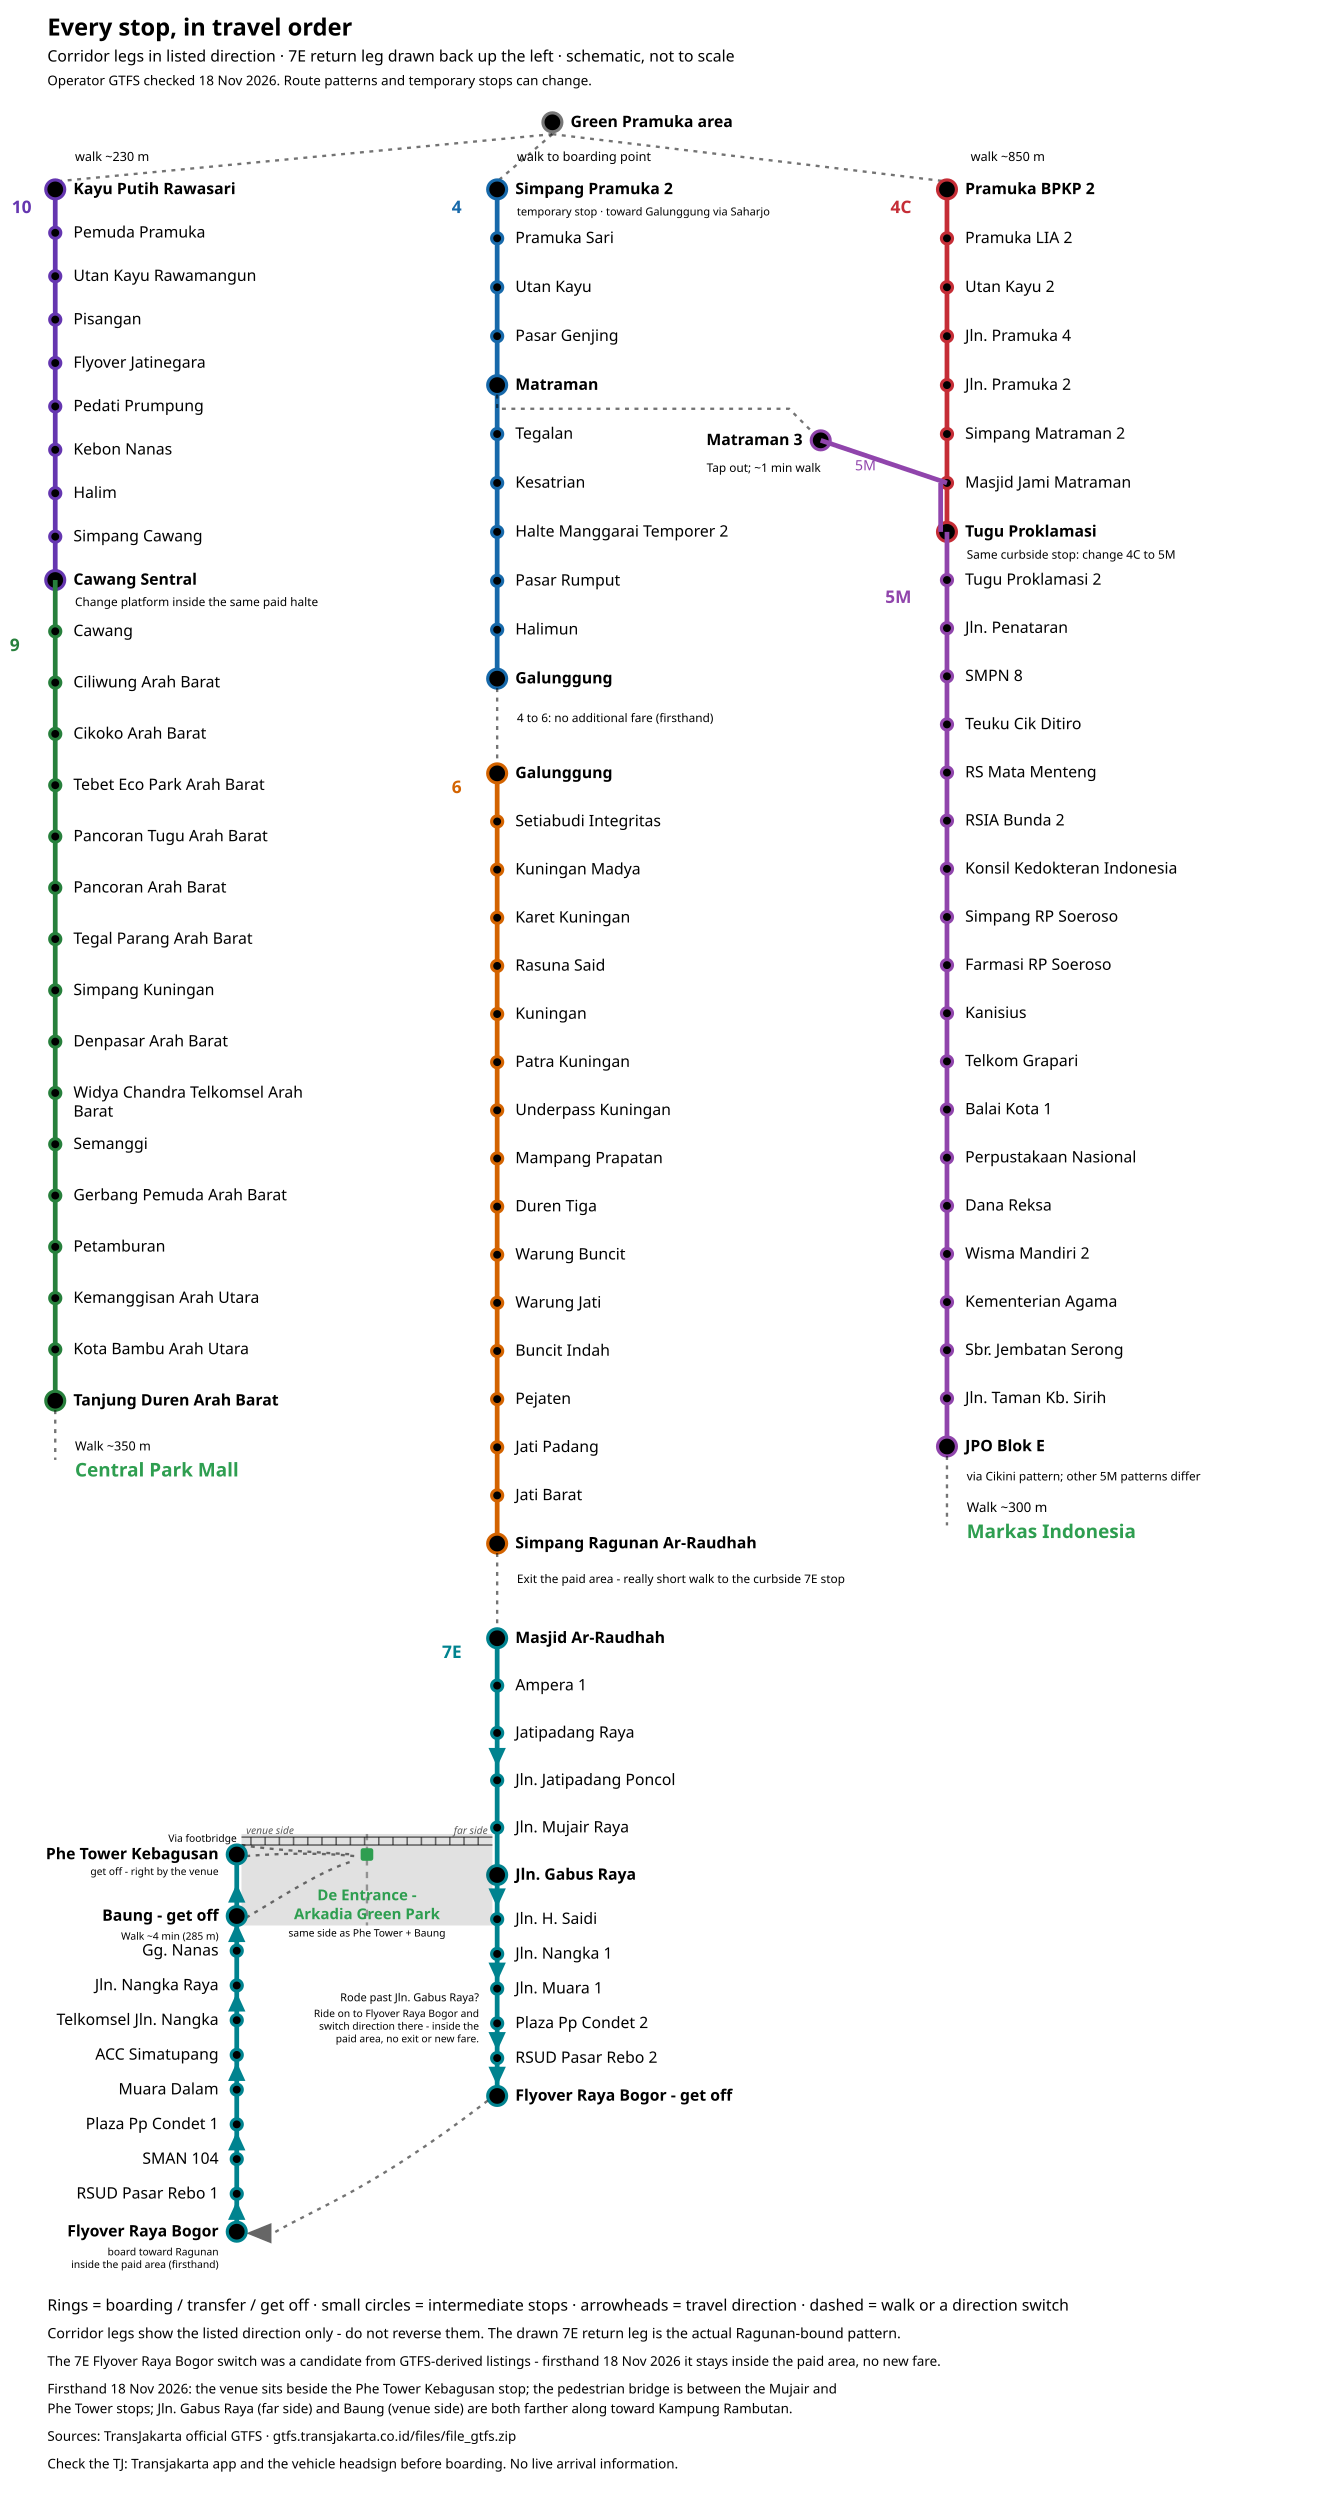
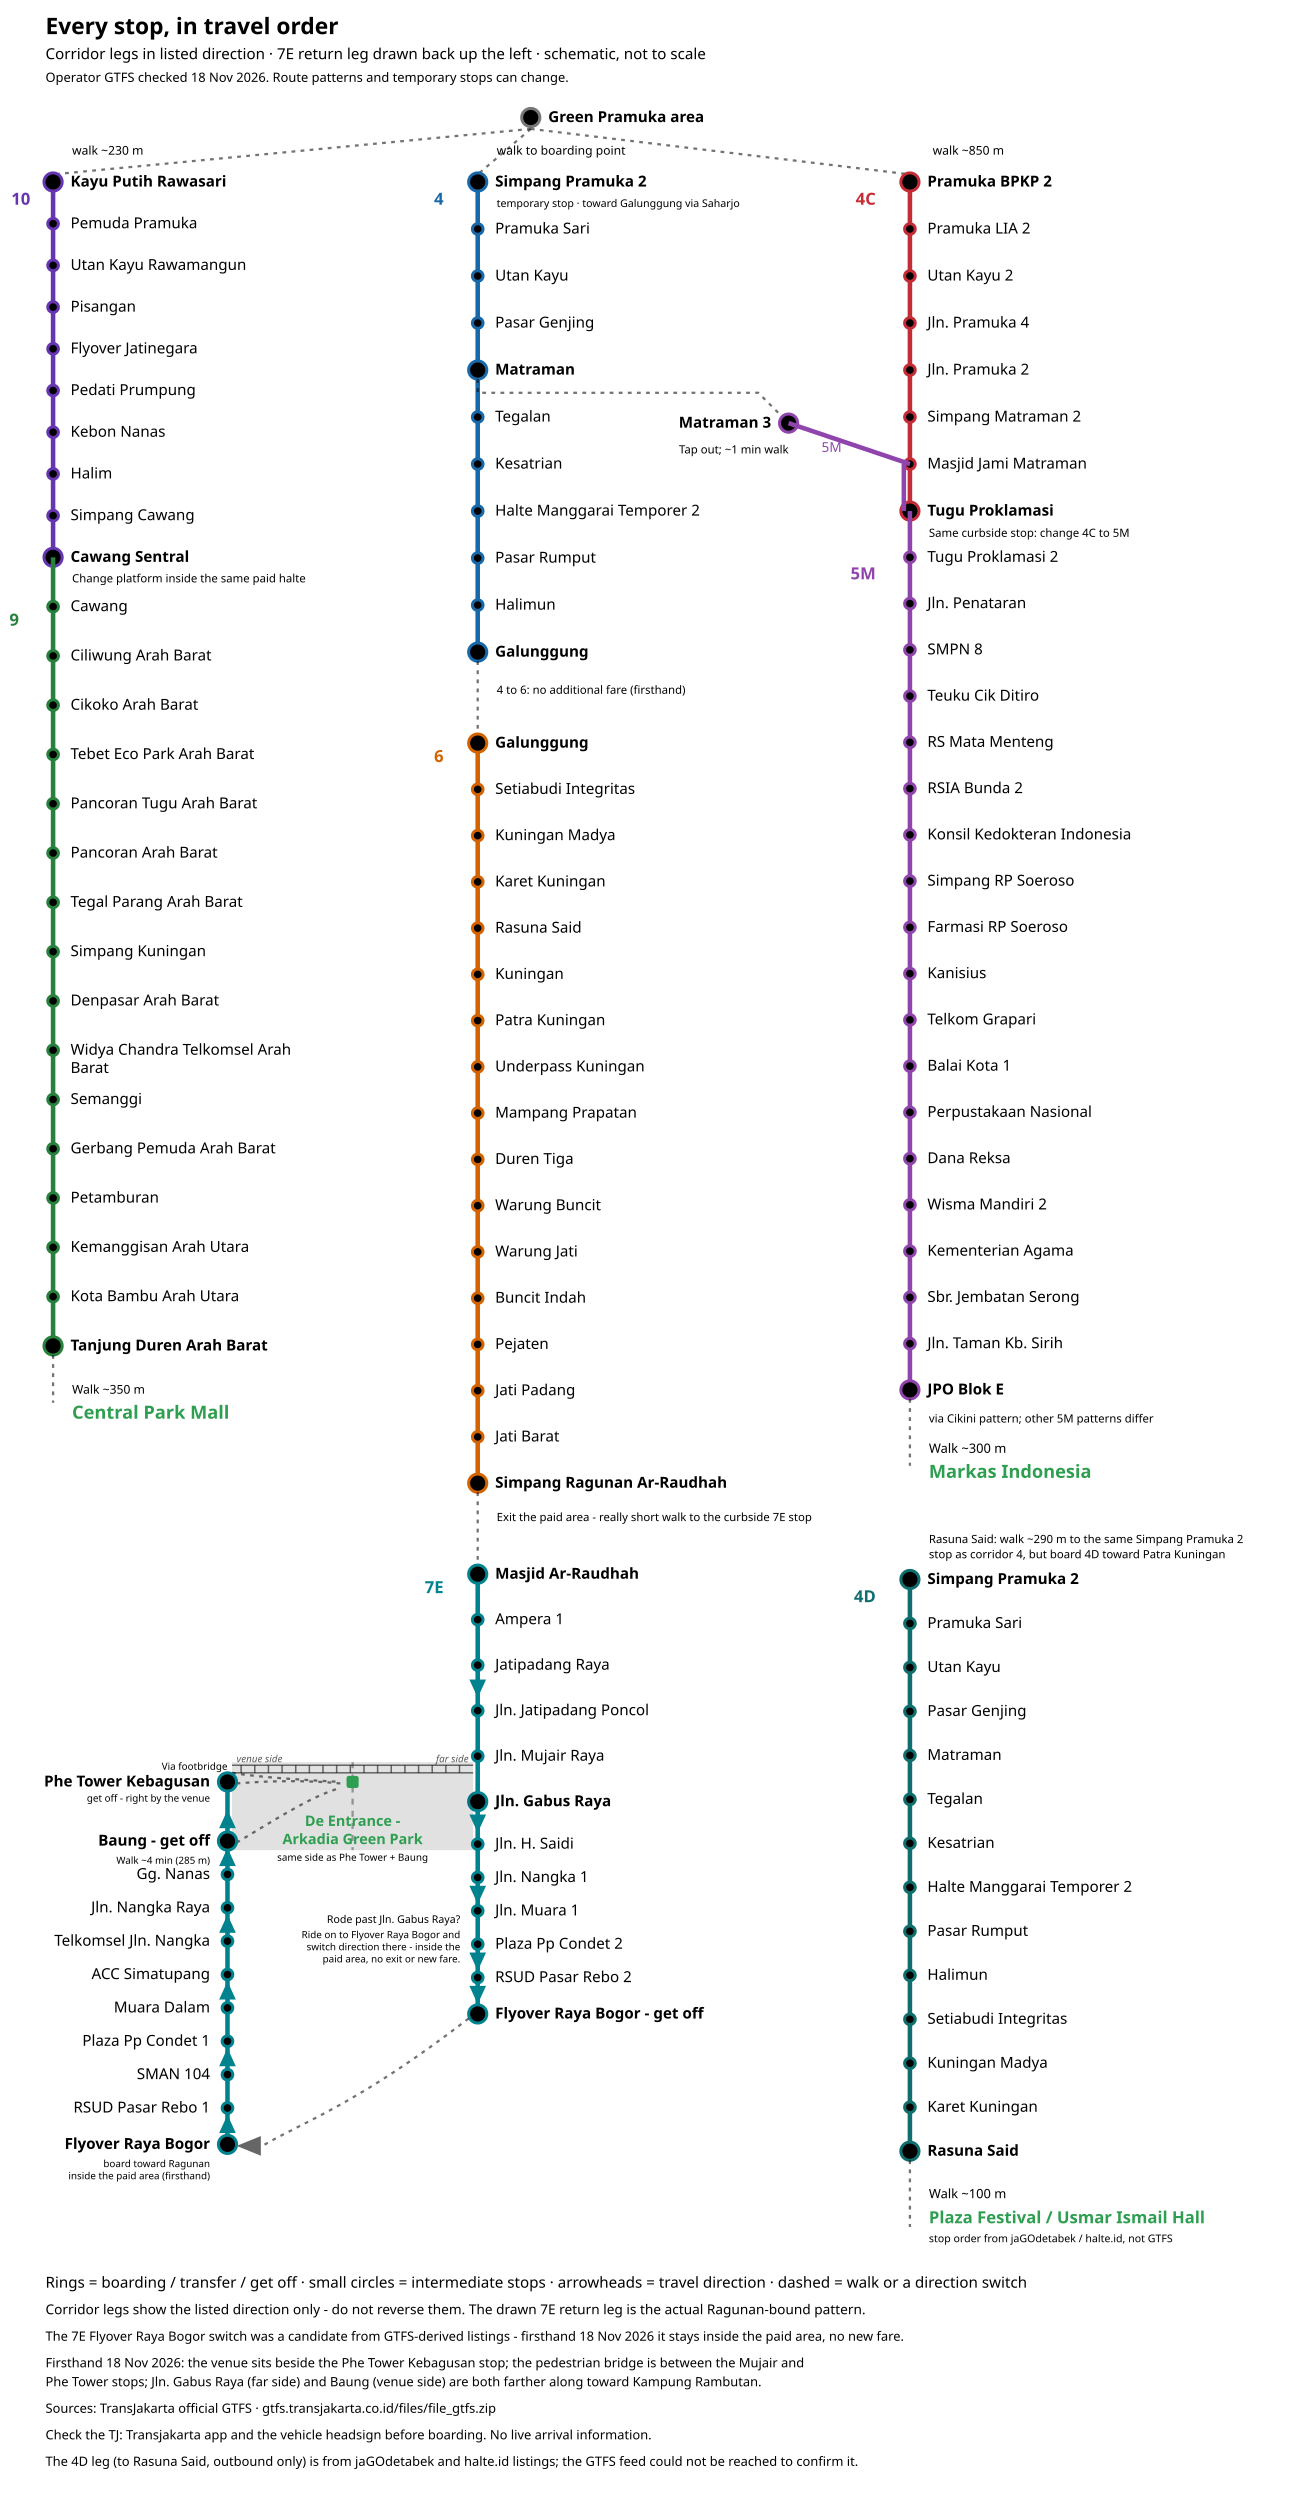
- <svg xmlns="http://www.w3.org/2000/svg" viewBox="0 0 1700 3168" role="img" aria-labelledby="all-stops-title all-stops-desc" font-family="system-ui, sans-serif">
+ <svg xmlns="http://www.w3.org/2000/svg" viewBox="0 0 1700 3297" role="img" aria-labelledby="all-stops-title all-stops-desc" font-family="system-ui, sans-serif">
  <text x="60" y="45" font-size="30" fill="currentColor" text-anchor="start" font-weight="600">Every stop, in travel order</text>
  <text x="60" y="78" font-size="20" fill="currentColor" text-anchor="start" font-weight="normal">Corridor legs in listed direction · 7E return leg drawn back up the left · schematic, not to scale</text>
  <text x="60" y="108" font-size="17" fill="currentColor" text-anchor="start" font-weight="normal">Operator GTFS checked 18 Nov 2026. Route patterns and temporary stops can change.</text>
  <circle cx="700" cy="155" r="12" fill="Canvas" stroke="#777" stroke-width="4" />
  <text x="723" y="161" font-size="20" fill="currentColor" text-anchor="start" font-weight="600">Green Pramuka area</text>
  <path d="M 700 170 L 70 230" fill="none" stroke="currentColor" opacity=".55" stroke-width="3" stroke-dasharray="5 7" />
  <path d="M 700 170 L 630 230" fill="none" stroke="currentColor" opacity=".55" stroke-width="3" stroke-dasharray="5 7" />
  <path d="M 700 170 L 1200 230" fill="none" stroke="currentColor" opacity=".55" stroke-width="3" stroke-dasharray="5 7" />
  <text x="95" y="204" font-size="16" fill="currentColor" text-anchor="start" font-weight="normal">walk ~230 m</text>
  <text x="655" y="204" font-size="16" fill="currentColor" text-anchor="start" font-weight="normal">walk to boarding point</text>
  <text x="1230" y="204" font-size="16" fill="currentColor" text-anchor="start" font-weight="normal">walk ~850 m</text>
  <text x="40" y="270" font-size="22" fill="#6536b0" text-anchor="end" font-weight="600">10</text>
  <path d="M 70 240 L 70 735" fill="none" stroke="#6536b0" stroke-width="6" />
  <circle cx="70" cy="240" r="12" fill="Canvas" stroke="#6536b0" stroke-width="4" />
  <text x="93" y="246" font-size="20" fill="currentColor" text-anchor="start" font-weight="600">Kayu Putih Rawasari</text>
  <circle cx="70" cy="295" r="7" fill="Canvas" stroke="#6536b0" stroke-width="4" />
  <text x="93" y="301" font-size="20" fill="currentColor" text-anchor="start" font-weight="normal">Pemuda Pramuka</text>
  <circle cx="70" cy="350" r="7" fill="Canvas" stroke="#6536b0" stroke-width="4" />
  <text x="93" y="356" font-size="20" fill="currentColor" text-anchor="start" font-weight="normal">Utan Kayu Rawamangun</text>
  <circle cx="70" cy="405" r="7" fill="Canvas" stroke="#6536b0" stroke-width="4" />
  <text x="93" y="411" font-size="20" fill="currentColor" text-anchor="start" font-weight="normal">Pisangan</text>
  <circle cx="70" cy="460" r="7" fill="Canvas" stroke="#6536b0" stroke-width="4" />
  <text x="93" y="466" font-size="20" fill="currentColor" text-anchor="start" font-weight="normal">Flyover Jatinegara</text>
  <circle cx="70" cy="515" r="7" fill="Canvas" stroke="#6536b0" stroke-width="4" />
  <text x="93" y="521" font-size="20" fill="currentColor" text-anchor="start" font-weight="normal">Pedati Prumpung</text>
  <circle cx="70" cy="570" r="7" fill="Canvas" stroke="#6536b0" stroke-width="4" />
  <text x="93" y="576" font-size="20" fill="currentColor" text-anchor="start" font-weight="normal">Kebon Nanas</text>
  <circle cx="70" cy="625" r="7" fill="Canvas" stroke="#6536b0" stroke-width="4" />
  <text x="93" y="631" font-size="20" fill="currentColor" text-anchor="start" font-weight="normal">Halim</text>
  <circle cx="70" cy="680" r="7" fill="Canvas" stroke="#6536b0" stroke-width="4" />
  <text x="93" y="686" font-size="20" fill="currentColor" text-anchor="start" font-weight="normal">Simpang Cawang</text>
  <circle cx="70" cy="735" r="12" fill="Canvas" stroke="#6536b0" stroke-width="4" />
  <text x="93" y="741" font-size="20" fill="currentColor" text-anchor="start" font-weight="600">Cawang Sentral</text>
  <text x="95" y="768" font-size="15" fill="currentColor" text-anchor="start" font-weight="normal">Change platform inside the same paid halte</text>
  <text x="25" y="825" font-size="22" fill="#27803c" text-anchor="end" font-weight="600">9</text>
  <path d="M 70 735 L 70 1775" fill="none" stroke="#27803c" stroke-width="6" />
  <circle cx="70" cy="800" r="7" fill="Canvas" stroke="#27803c" stroke-width="4" />
  <text x="93" y="806" font-size="20" fill="currentColor" text-anchor="start" font-weight="normal">Cawang</text>
  <circle cx="70" cy="865" r="7" fill="Canvas" stroke="#27803c" stroke-width="4" />
  <text x="93" y="871" font-size="20" fill="currentColor" text-anchor="start" font-weight="normal">Ciliwung Arah Barat</text>
  <circle cx="70" cy="930" r="7" fill="Canvas" stroke="#27803c" stroke-width="4" />
  <text x="93" y="936" font-size="20" fill="currentColor" text-anchor="start" font-weight="normal">Cikoko Arah Barat</text>
  <circle cx="70" cy="995" r="7" fill="Canvas" stroke="#27803c" stroke-width="4" />
  <text x="93" y="1001" font-size="20" fill="currentColor" text-anchor="start" font-weight="normal">Tebet Eco Park Arah Barat</text>
  <circle cx="70" cy="1060" r="7" fill="Canvas" stroke="#27803c" stroke-width="4" />
  <text x="93" y="1066" font-size="20" fill="currentColor" text-anchor="start" font-weight="normal">Pancoran Tugu Arah Barat</text>
  <circle cx="70" cy="1125" r="7" fill="Canvas" stroke="#27803c" stroke-width="4" />
  <text x="93" y="1131" font-size="20" fill="currentColor" text-anchor="start" font-weight="normal">Pancoran Arah Barat</text>
  <circle cx="70" cy="1190" r="7" fill="Canvas" stroke="#27803c" stroke-width="4" />
  <text x="93" y="1196" font-size="20" fill="currentColor" text-anchor="start" font-weight="normal">Tegal Parang Arah Barat</text>
  <circle cx="70" cy="1255" r="7" fill="Canvas" stroke="#27803c" stroke-width="4" />
  <text x="93" y="1261" font-size="20" fill="currentColor" text-anchor="start" font-weight="normal">Simpang Kuningan</text>
  <circle cx="70" cy="1320" r="7" fill="Canvas" stroke="#27803c" stroke-width="4" />
  <text x="93" y="1326" font-size="20" fill="currentColor" text-anchor="start" font-weight="normal">Denpasar Arah Barat</text>
  <circle cx="70" cy="1385" r="7" fill="Canvas" stroke="#27803c" stroke-width="4" />
  <text x="93" y="1391" font-size="20" fill="currentColor" text-anchor="start" font-weight="normal">Widya Chandra Telkomsel Arah</text>
  <text x="93" y="1415" font-size="20" fill="currentColor" text-anchor="start" font-weight="normal">Barat</text>
  <circle cx="70" cy="1450" r="7" fill="Canvas" stroke="#27803c" stroke-width="4" />
  <text x="93" y="1456" font-size="20" fill="currentColor" text-anchor="start" font-weight="normal">Semanggi</text>
  <circle cx="70" cy="1515" r="7" fill="Canvas" stroke="#27803c" stroke-width="4" />
  <text x="93" y="1521" font-size="20" fill="currentColor" text-anchor="start" font-weight="normal">Gerbang Pemuda Arah Barat</text>
  <circle cx="70" cy="1580" r="7" fill="Canvas" stroke="#27803c" stroke-width="4" />
  <text x="93" y="1586" font-size="20" fill="currentColor" text-anchor="start" font-weight="normal">Petamburan</text>
  <circle cx="70" cy="1645" r="7" fill="Canvas" stroke="#27803c" stroke-width="4" />
  <text x="93" y="1651" font-size="20" fill="currentColor" text-anchor="start" font-weight="normal">Kemanggisan Arah Utara</text>
  <circle cx="70" cy="1710" r="7" fill="Canvas" stroke="#27803c" stroke-width="4" />
  <text x="93" y="1716" font-size="20" fill="currentColor" text-anchor="start" font-weight="normal">Kota Bambu Arah Utara</text>
  <circle cx="70" cy="1775" r="12" fill="Canvas" stroke="#27803c" stroke-width="4" />
  <text x="93" y="1781" font-size="20" fill="currentColor" text-anchor="start" font-weight="600">Tanjung Duren Arah Barat</text>
  <path d="M 70 1787 L 70 1850" fill="none" stroke="currentColor" opacity=".55" stroke-width="3" stroke-dasharray="5 7" />
  <text x="95" y="1838" font-size="16" fill="currentColor" text-anchor="start" font-weight="normal">Walk ~350 m</text>
  <text x="95" y="1871" font-size="24" fill="#2e9e50" text-anchor="start" font-weight="600">Central Park Mall</text>
  <text x="585" y="270" font-size="22" fill="#1769aa" text-anchor="end" font-weight="600">4</text>
  <path d="M 630 240 L 630 860" fill="none" stroke="#1769aa" stroke-width="6" />
  <circle cx="630" cy="240" r="12" fill="Canvas" stroke="#1769aa" stroke-width="4" />
  <text x="653" y="246" font-size="20" fill="currentColor" text-anchor="start" font-weight="600">Simpang Pramuka 2</text>
  <circle cx="630" cy="302" r="7" fill="Canvas" stroke="#1769aa" stroke-width="4" />
  <text x="653" y="308" font-size="20" fill="currentColor" text-anchor="start" font-weight="normal">Pramuka Sari</text>
  <circle cx="630" cy="364" r="7" fill="Canvas" stroke="#1769aa" stroke-width="4" />
  <text x="653" y="370" font-size="20" fill="currentColor" text-anchor="start" font-weight="normal">Utan Kayu</text>
  <circle cx="630" cy="426" r="7" fill="Canvas" stroke="#1769aa" stroke-width="4" />
  <text x="653" y="432" font-size="20" fill="currentColor" text-anchor="start" font-weight="normal">Pasar Genjing</text>
  <circle cx="630" cy="488" r="12" fill="Canvas" stroke="#1769aa" stroke-width="4" />
  <text x="653" y="494" font-size="20" fill="currentColor" text-anchor="start" font-weight="600">Matraman</text>
  <circle cx="630" cy="550" r="7" fill="Canvas" stroke="#1769aa" stroke-width="4" />
  <text x="653" y="556" font-size="20" fill="currentColor" text-anchor="start" font-weight="normal">Tegalan</text>
  <circle cx="630" cy="612" r="7" fill="Canvas" stroke="#1769aa" stroke-width="4" />
  <text x="653" y="618" font-size="20" fill="currentColor" text-anchor="start" font-weight="normal">Kesatrian</text>
  <circle cx="630" cy="674" r="7" fill="Canvas" stroke="#1769aa" stroke-width="4" />
  <text x="653" y="680" font-size="20" fill="currentColor" text-anchor="start" font-weight="normal">Halte Manggarai Temporer 2</text>
  <circle cx="630" cy="736" r="7" fill="Canvas" stroke="#1769aa" stroke-width="4" />
  <text x="653" y="742" font-size="20" fill="currentColor" text-anchor="start" font-weight="normal">Pasar Rumput</text>
  <circle cx="630" cy="798" r="7" fill="Canvas" stroke="#1769aa" stroke-width="4" />
  <text x="653" y="804" font-size="20" fill="currentColor" text-anchor="start" font-weight="normal">Halimun</text>
  <circle cx="630" cy="860" r="12" fill="Canvas" stroke="#1769aa" stroke-width="4" />
  <text x="653" y="866" font-size="20" fill="currentColor" text-anchor="start" font-weight="600">Galunggung</text>
  <text x="655" y="273" font-size="14" fill="currentColor" text-anchor="start" font-weight="normal">temporary stop · toward Galunggung via Saharjo</text>
  <path d="M 630 500 L 630 518 L 1000 518 L 1040 558" fill="none" stroke="currentColor" opacity=".55" stroke-width="3" stroke-dasharray="5 7" />
  <circle cx="1040" cy="558" r="12" fill="Canvas" stroke="#9045ac" stroke-width="4" />
  <text x="1017" y="564" font-size="20" fill="currentColor" text-anchor="end" font-weight="600">Matraman 3</text>
  <text x="1040" y="598" font-size="15" fill="currentColor" text-anchor="end" font-weight="normal">Tap out; ~1 min walk</text>
  <path d="M 630 872 L 630 970" fill="none" stroke="currentColor" opacity=".55" stroke-width="3" stroke-dasharray="5 7" />
  <text x="655" y="915" font-size="15" fill="currentColor" text-anchor="start" font-weight="normal">4 to 6: no additional fare (firsthand)</text>
  <text x="585" y="1005" font-size="22" fill="#d36300" text-anchor="end" font-weight="600">6</text>
  <path d="M 630 980 L 630 1956" fill="none" stroke="#d36300" stroke-width="6" />
  <circle cx="630" cy="980" r="12" fill="Canvas" stroke="#d36300" stroke-width="4" />
  <text x="653" y="986" font-size="20" fill="currentColor" text-anchor="start" font-weight="600">Galunggung</text>
  <circle cx="630" cy="1041" r="7" fill="Canvas" stroke="#d36300" stroke-width="4" />
  <text x="653" y="1047" font-size="20" fill="currentColor" text-anchor="start" font-weight="normal">Setiabudi Integritas</text>
  <circle cx="630" cy="1102" r="7" fill="Canvas" stroke="#d36300" stroke-width="4" />
  <text x="653" y="1108" font-size="20" fill="currentColor" text-anchor="start" font-weight="normal">Kuningan Madya</text>
  <circle cx="630" cy="1163" r="7" fill="Canvas" stroke="#d36300" stroke-width="4" />
  <text x="653" y="1169" font-size="20" fill="currentColor" text-anchor="start" font-weight="normal">Karet Kuningan</text>
  <circle cx="630" cy="1224" r="7" fill="Canvas" stroke="#d36300" stroke-width="4" />
  <text x="653" y="1230" font-size="20" fill="currentColor" text-anchor="start" font-weight="normal">Rasuna Said</text>
  <circle cx="630" cy="1285" r="7" fill="Canvas" stroke="#d36300" stroke-width="4" />
  <text x="653" y="1291" font-size="20" fill="currentColor" text-anchor="start" font-weight="normal">Kuningan</text>
  <circle cx="630" cy="1346" r="7" fill="Canvas" stroke="#d36300" stroke-width="4" />
  <text x="653" y="1352" font-size="20" fill="currentColor" text-anchor="start" font-weight="normal">Patra Kuningan</text>
  <circle cx="630" cy="1407" r="7" fill="Canvas" stroke="#d36300" stroke-width="4" />
  <text x="653" y="1413" font-size="20" fill="currentColor" text-anchor="start" font-weight="normal">Underpass Kuningan</text>
  <circle cx="630" cy="1468" r="7" fill="Canvas" stroke="#d36300" stroke-width="4" />
  <text x="653" y="1474" font-size="20" fill="currentColor" text-anchor="start" font-weight="normal">Mampang Prapatan</text>
  <circle cx="630" cy="1529" r="7" fill="Canvas" stroke="#d36300" stroke-width="4" />
  <text x="653" y="1535" font-size="20" fill="currentColor" text-anchor="start" font-weight="normal">Duren Tiga</text>
  <circle cx="630" cy="1590" r="7" fill="Canvas" stroke="#d36300" stroke-width="4" />
  <text x="653" y="1596" font-size="20" fill="currentColor" text-anchor="start" font-weight="normal">Warung Buncit</text>
  <circle cx="630" cy="1651" r="7" fill="Canvas" stroke="#d36300" stroke-width="4" />
  <text x="653" y="1657" font-size="20" fill="currentColor" text-anchor="start" font-weight="normal">Warung Jati</text>
  <circle cx="630" cy="1712" r="7" fill="Canvas" stroke="#d36300" stroke-width="4" />
  <text x="653" y="1718" font-size="20" fill="currentColor" text-anchor="start" font-weight="normal">Buncit Indah</text>
  <circle cx="630" cy="1773" r="7" fill="Canvas" stroke="#d36300" stroke-width="4" />
  <text x="653" y="1779" font-size="20" fill="currentColor" text-anchor="start" font-weight="normal">Pejaten</text>
  <circle cx="630" cy="1834" r="7" fill="Canvas" stroke="#d36300" stroke-width="4" />
  <text x="653" y="1840" font-size="20" fill="currentColor" text-anchor="start" font-weight="normal">Jati Padang</text>
  <circle cx="630" cy="1895" r="7" fill="Canvas" stroke="#d36300" stroke-width="4" />
  <text x="653" y="1901" font-size="20" fill="currentColor" text-anchor="start" font-weight="normal">Jati Barat</text>
  <circle cx="630" cy="1956" r="12" fill="Canvas" stroke="#d36300" stroke-width="4" />
  <text x="653" y="1962" font-size="20" fill="currentColor" text-anchor="start" font-weight="600">Simpang Ragunan Ar-Raudhah</text>
  <path d="M 630 1968 L 630 2066" fill="none" stroke="currentColor" opacity=".55" stroke-width="3" stroke-dasharray="5 7" />
  <text x="655" y="2006" font-size="15" fill="currentColor" text-anchor="start" font-weight="normal">Exit the paid area - really short walk to the curbside 7E stop</text>
  <text x="585" y="2101" font-size="22" fill="#00838f" text-anchor="end" font-weight="600">7E</text>
  <path d="M 630 2076 L 630 2376" fill="none" stroke="#00838f" stroke-width="6" />
  <circle cx="630" cy="2076" r="12" fill="Canvas" stroke="#00838f" stroke-width="4" />
  <text x="653" y="2082" font-size="20" fill="currentColor" text-anchor="start" font-weight="600">Masjid Ar-Raudhah</text>
  <circle cx="630" cy="2136" r="7" fill="Canvas" stroke="#00838f" stroke-width="4" />
  <text x="653" y="2142" font-size="20" fill="currentColor" text-anchor="start" font-weight="normal">Ampera 1</text>
  <circle cx="630" cy="2196" r="7" fill="Canvas" stroke="#00838f" stroke-width="4" />
  <text x="653" y="2202" font-size="20" fill="currentColor" text-anchor="start" font-weight="normal">Jatipadang Raya</text>
  <circle cx="630" cy="2256" r="7" fill="Canvas" stroke="#00838f" stroke-width="4" />
  <text x="653" y="2262" font-size="20" fill="currentColor" text-anchor="start" font-weight="normal">Jln. Jatipadang Poncol</text>
  <circle cx="630" cy="2316" r="7" fill="Canvas" stroke="#00838f" stroke-width="4" />
  <text x="653" y="2322" font-size="20" fill="currentColor" text-anchor="start" font-weight="normal">Jln. Mujair Raya</text>
  <circle cx="630" cy="2376" r="12" fill="Canvas" stroke="#00838f" stroke-width="4" />
  <text x="653" y="2382" font-size="20" fill="currentColor" text-anchor="start" font-weight="600">Jln. Gabus Raya</text>
  <path d="M 630 2388 L 630 2644" fill="none" stroke="#00838f" stroke-width="6" />
  <rect x="306" y="2324" width="318" height="116" fill="currentColor" opacity="0.12" />
  <line x1="465" y1="2324" x2="465" y2="2440" stroke="currentColor" opacity="0.35" stroke-width="3" stroke-dasharray="8 8" />
  <text x="300" y="2334" font-size="13" fill="currentColor" text-anchor="end">Via footbridge</text>
  <text x="618" y="2324" font-size="13" font-style="italic" opacity=".65" fill="currentColor" text-anchor="end">far side</text>
  <text x="312" y="2324" font-size="13" font-style="italic" opacity=".65" fill="currentColor" text-anchor="start">venue side</text>
  <line x1="306" y1="2328" x2="624" y2="2328" stroke="currentColor" opacity=".55" stroke-width="2" />
  <line x1="306" y1="2338" x2="624" y2="2338" stroke="currentColor" opacity=".55" stroke-width="2" />
  <line x1="318" y1="2328" x2="318" y2="2338" stroke="currentColor" opacity=".55" stroke-width="2" />
  <line x1="336" y1="2328" x2="336" y2="2338" stroke="currentColor" opacity=".55" stroke-width="2" />
  <line x1="354" y1="2328" x2="354" y2="2338" stroke="currentColor" opacity=".55" stroke-width="2" />
  <line x1="372" y1="2328" x2="372" y2="2338" stroke="currentColor" opacity=".55" stroke-width="2" />
  <line x1="390" y1="2328" x2="390" y2="2338" stroke="currentColor" opacity=".55" stroke-width="2" />
  <line x1="408" y1="2328" x2="408" y2="2338" stroke="currentColor" opacity=".55" stroke-width="2" />
  <line x1="426" y1="2328" x2="426" y2="2338" stroke="currentColor" opacity=".55" stroke-width="2" />
  <line x1="444" y1="2328" x2="444" y2="2338" stroke="currentColor" opacity=".55" stroke-width="2" />
  <line x1="462" y1="2328" x2="462" y2="2338" stroke="currentColor" opacity=".55" stroke-width="2" />
  <line x1="480" y1="2328" x2="480" y2="2338" stroke="currentColor" opacity=".55" stroke-width="2" />
  <line x1="498" y1="2328" x2="498" y2="2338" stroke="currentColor" opacity=".55" stroke-width="2" />
  <line x1="516" y1="2328" x2="516" y2="2338" stroke="currentColor" opacity=".55" stroke-width="2" />
  <line x1="534" y1="2328" x2="534" y2="2338" stroke="currentColor" opacity=".55" stroke-width="2" />
  <line x1="552" y1="2328" x2="552" y2="2338" stroke="currentColor" opacity=".55" stroke-width="2" />
  <line x1="570" y1="2328" x2="570" y2="2338" stroke="currentColor" opacity=".55" stroke-width="2" />
  <line x1="588" y1="2328" x2="588" y2="2338" stroke="currentColor" opacity=".55" stroke-width="2" />
  <line x1="606" y1="2328" x2="606" y2="2338" stroke="currentColor" opacity=".55" stroke-width="2" />
  <rect x="457" y="2342" width="16" height="16" rx="3" fill="#2e9e50" />
  <text x="465" y="2408" font-size="19" fill="#2e9e50" text-anchor="middle" font-weight="600">De Entrance -</text>
  <text x="465" y="2432" font-size="19" fill="#2e9e50" text-anchor="middle" font-weight="600">Arkadia Green Park</text>
  <text x="465" y="2454" font-size="13" fill="currentColor" text-anchor="middle" font-weight="normal">same side as Phe Tower + Baung</text>
  <path d="M 306 2338 C 340 2344, 410 2348, 449 2350" fill="none" stroke="currentColor" opacity=".55" stroke-width="3" stroke-dasharray="5 7" />
  <path d="M 312 2352 C 360 2348, 410 2348, 449 2352" fill="none" stroke="currentColor" opacity=".55" stroke-width="3" stroke-dasharray="5 7" />
  <path d="M 312 2430 C 350 2408, 410 2368, 449 2358" fill="none" stroke="currentColor" opacity=".55" stroke-width="3" stroke-dasharray="5 7" />
  <circle cx="630" cy="2432" r="7" fill="Canvas" stroke="#00838f" stroke-width="4" />
  <text x="653" y="2438" font-size="20" fill="currentColor" text-anchor="start" font-weight="normal">Jln. H. Saidi</text>
  <circle cx="630" cy="2476" r="7" fill="Canvas" stroke="#00838f" stroke-width="4" />
  <text x="653" y="2482" font-size="20" fill="currentColor" text-anchor="start" font-weight="normal">Jln. Nangka 1</text>
  <circle cx="630" cy="2520" r="7" fill="Canvas" stroke="#00838f" stroke-width="4" />
  <text x="653" y="2526" font-size="20" fill="currentColor" text-anchor="start" font-weight="normal">Jln. Muara 1</text>
  <circle cx="630" cy="2564" r="7" fill="Canvas" stroke="#00838f" stroke-width="4" />
  <text x="653" y="2570" font-size="20" fill="currentColor" text-anchor="start" font-weight="normal">Plaza Pp Condet 2</text>
  <circle cx="630" cy="2608" r="7" fill="Canvas" stroke="#00838f" stroke-width="4" />
  <text x="653" y="2614" font-size="20" fill="currentColor" text-anchor="start" font-weight="normal">RSUD Pasar Rebo 2</text>
  <circle cx="630" cy="2656" r="12" fill="Canvas" stroke="#00838f" stroke-width="4" />
  <text x="653" y="2662" font-size="20" fill="currentColor" text-anchor="start" font-weight="600">Flyover Raya Bogor - get off</text>
  <text x="607" y="2536" font-size="14" fill="currentColor" text-anchor="end" font-weight="normal">Rode past Jln. Gabus Raya?</text>
  <text x="607" y="2556" font-size="13" fill="currentColor" text-anchor="end" font-weight="normal">Ride on to Flyover Raya Bogor and</text>
  <text x="607" y="2572" font-size="13" fill="currentColor" text-anchor="end" font-weight="normal">switch direction there - inside the</text>
  <text x="607" y="2588" font-size="13" fill="currentColor" text-anchor="end" font-weight="normal">paid area, no exit or new fare.</text>
  <path d="M 630 2239 L 619 2215 L 641 2215 Z" fill="#00838f" stroke="Canvas" stroke-width="3" stroke-linejoin="round" />
  <path d="M 630 2417 L 619 2393 L 641 2393 Z" fill="#00838f" stroke="Canvas" stroke-width="3" stroke-linejoin="round" />
  <path d="M 630 2511 L 619 2487 L 641 2487 Z" fill="#00838f" stroke="Canvas" stroke-width="3" stroke-linejoin="round" />
  <path d="M 630 2599 L 619 2575 L 641 2575 Z" fill="#00838f" stroke="Canvas" stroke-width="3" stroke-linejoin="round" />
  <path d="M 630 2643 L 619 2619 L 641 2619 Z" fill="#00838f" stroke="Canvas" stroke-width="3" stroke-linejoin="round" />
  <path d="M 618 2662 C 470 2776, 400 2798, 346 2830" fill="none" stroke="currentColor" opacity=".55" stroke-width="3" stroke-dasharray="5 7" />
  <path d="M 312 2830 L 344 2817 L 344 2843 Z" fill="currentColor" opacity=".6" stroke="Canvas" stroke-width="3" stroke-linejoin="round" />
  <circle cx="300" cy="2828" r="12" fill="Canvas" stroke="#00838f" stroke-width="4" />
  <text x="277" y="2834" font-size="20" fill="currentColor" text-anchor="end" font-weight="600">Flyover Raya Bogor</text>
  <text x="277" y="2858" font-size="13" fill="currentColor" text-anchor="end" font-weight="normal">board toward Ragunan</text>
  <text x="277" y="2874" font-size="13" fill="currentColor" text-anchor="end" font-weight="normal">inside the paid area (firsthand)</text>
  <path d="M 300 2362 L 300 2816" fill="none" stroke="#00838f" stroke-width="6" />
  <circle cx="300" cy="2472" r="7" fill="Canvas" stroke="#00838f" stroke-width="4" />
  <text x="277" y="2478" font-size="20" fill="currentColor" text-anchor="end" font-weight="normal">Gg. Nanas</text>
  <circle cx="300" cy="2516" r="7" fill="Canvas" stroke="#00838f" stroke-width="4" />
  <text x="277" y="2522" font-size="20" fill="currentColor" text-anchor="end" font-weight="normal">Jln. Nangka Raya</text>
  <circle cx="300" cy="2560" r="7" fill="Canvas" stroke="#00838f" stroke-width="4" />
  <text x="277" y="2566" font-size="20" fill="currentColor" text-anchor="end" font-weight="normal">Telkomsel Jln. Nangka</text>
  <circle cx="300" cy="2604" r="7" fill="Canvas" stroke="#00838f" stroke-width="4" />
  <text x="277" y="2610" font-size="20" fill="currentColor" text-anchor="end" font-weight="normal">ACC Simatupang</text>
  <circle cx="300" cy="2648" r="7" fill="Canvas" stroke="#00838f" stroke-width="4" />
  <text x="277" y="2654" font-size="20" fill="currentColor" text-anchor="end" font-weight="normal">Muara Dalam</text>
  <circle cx="300" cy="2692" r="7" fill="Canvas" stroke="#00838f" stroke-width="4" />
  <text x="277" y="2698" font-size="20" fill="currentColor" text-anchor="end" font-weight="normal">Plaza Pp Condet 1</text>
  <circle cx="300" cy="2736" r="7" fill="Canvas" stroke="#00838f" stroke-width="4" />
  <text x="277" y="2742" font-size="20" fill="currentColor" text-anchor="end" font-weight="normal">SMAN 104</text>
  <circle cx="300" cy="2780" r="7" fill="Canvas" stroke="#00838f" stroke-width="4" />
  <text x="277" y="2786" font-size="20" fill="currentColor" text-anchor="end" font-weight="normal">RSUD Pasar Rebo 1</text>
  <path d="M 300 2387 L 289 2411 L 311 2411 Z" fill="#00838f" stroke="Canvas" stroke-width="3" stroke-linejoin="round" />
  <path d="M 300 2437 L 289 2461 L 311 2461 Z" fill="#00838f" stroke="Canvas" stroke-width="3" stroke-linejoin="round" />
  <path d="M 300 2525 L 289 2549 L 311 2549 Z" fill="#00838f" stroke="Canvas" stroke-width="3" stroke-linejoin="round" />
  <path d="M 300 2613 L 289 2637 L 311 2637 Z" fill="#00838f" stroke="Canvas" stroke-width="3" stroke-linejoin="round" />
  <path d="M 300 2701 L 289 2725 L 311 2725 Z" fill="#00838f" stroke="Canvas" stroke-width="3" stroke-linejoin="round" />
  <path d="M 300 2789 L 289 2813 L 311 2813 Z" fill="#00838f" stroke="Canvas" stroke-width="3" stroke-linejoin="round" />
  <circle cx="300" cy="2350" r="12" fill="Canvas" stroke="#00838f" stroke-width="4" />
  <text x="277" y="2356" font-size="20" fill="currentColor" text-anchor="end" font-weight="600">Phe Tower Kebagusan</text>
  <text x="277" y="2376" font-size="13" fill="currentColor" text-anchor="end" font-weight="normal">get off - right by the venue</text>
  <circle cx="300" cy="2428" r="12" fill="Canvas" stroke="#00838f" stroke-width="4" />
  <text x="277" y="2434" font-size="20" fill="currentColor" text-anchor="end" font-weight="600">Baung - get off</text>
  <text x="277" y="2458" font-size="13" fill="currentColor" text-anchor="end" font-weight="normal">Walk ~4 min (285 m)</text>
  <text x="1155" y="270" font-size="22" fill="#c52d36" text-anchor="end" font-weight="600">4C</text>
  <path d="M 1200 240 L 1200 674" fill="none" stroke="#c52d36" stroke-width="6" />
  <circle cx="1200" cy="240" r="12" fill="Canvas" stroke="#c52d36" stroke-width="4" />
  <text x="1223" y="246" font-size="20" fill="currentColor" text-anchor="start" font-weight="600">Pramuka BPKP 2</text>
  <circle cx="1200" cy="302" r="7" fill="Canvas" stroke="#c52d36" stroke-width="4" />
  <text x="1223" y="308" font-size="20" fill="currentColor" text-anchor="start" font-weight="normal">Pramuka LIA 2</text>
  <circle cx="1200" cy="364" r="7" fill="Canvas" stroke="#c52d36" stroke-width="4" />
  <text x="1223" y="370" font-size="20" fill="currentColor" text-anchor="start" font-weight="normal">Utan Kayu 2</text>
  <circle cx="1200" cy="426" r="7" fill="Canvas" stroke="#c52d36" stroke-width="4" />
  <text x="1223" y="432" font-size="20" fill="currentColor" text-anchor="start" font-weight="normal">Jln. Pramuka 4</text>
  <circle cx="1200" cy="488" r="7" fill="Canvas" stroke="#c52d36" stroke-width="4" />
  <text x="1223" y="494" font-size="20" fill="currentColor" text-anchor="start" font-weight="normal">Jln. Pramuka 2</text>
  <circle cx="1200" cy="550" r="7" fill="Canvas" stroke="#c52d36" stroke-width="4" />
  <text x="1223" y="556" font-size="20" fill="currentColor" text-anchor="start" font-weight="normal">Simpang Matraman 2</text>
  <circle cx="1200" cy="612" r="7" fill="Canvas" stroke="#c52d36" stroke-width="4" />
  <text x="1223" y="618" font-size="20" fill="currentColor" text-anchor="start" font-weight="normal">Masjid Jami Matraman</text>
  <circle cx="1200" cy="674" r="12" fill="Canvas" stroke="#c52d36" stroke-width="4" />
  <text x="1223" y="680" font-size="20" fill="currentColor" text-anchor="start" font-weight="600">Tugu Proklamasi</text>
  <path d="M 1040 558 L 1200 612" fill="none" stroke="#9045ac" stroke-width="6" />
  <text x="1110" y="596" font-size="18" fill="#9045ac" text-anchor="end" font-weight="normal">5M</text>
  <path d="M 1192 612 L 1192 674" fill="none" stroke="#9045ac" stroke-width="6" />
  <text x="1225" y="708" font-size="15" fill="currentColor" text-anchor="start" font-weight="normal">Same curbside stop: change 4C to 5M</text>
  <path d="M 1200 674 L 1200 1833" fill="none" stroke="#9045ac" stroke-width="6" />
  <circle cx="1200" cy="735" r="7" fill="Canvas" stroke="#9045ac" stroke-width="4" />
  <text x="1223" y="741" font-size="20" fill="currentColor" text-anchor="start" font-weight="normal">Tugu Proklamasi 2</text>
  <circle cx="1200" cy="796" r="7" fill="Canvas" stroke="#9045ac" stroke-width="4" />
  <text x="1223" y="802" font-size="20" fill="currentColor" text-anchor="start" font-weight="normal">Jln. Penataran</text>
  <circle cx="1200" cy="857" r="7" fill="Canvas" stroke="#9045ac" stroke-width="4" />
  <text x="1223" y="863" font-size="20" fill="currentColor" text-anchor="start" font-weight="normal">SMPN 8</text>
  <circle cx="1200" cy="918" r="7" fill="Canvas" stroke="#9045ac" stroke-width="4" />
  <text x="1223" y="924" font-size="20" fill="currentColor" text-anchor="start" font-weight="normal">Teuku Cik Ditiro</text>
  <circle cx="1200" cy="979" r="7" fill="Canvas" stroke="#9045ac" stroke-width="4" />
  <text x="1223" y="985" font-size="20" fill="currentColor" text-anchor="start" font-weight="normal">RS Mata Menteng</text>
  <circle cx="1200" cy="1040" r="7" fill="Canvas" stroke="#9045ac" stroke-width="4" />
  <text x="1223" y="1046" font-size="20" fill="currentColor" text-anchor="start" font-weight="normal">RSIA Bunda 2</text>
  <circle cx="1200" cy="1101" r="7" fill="Canvas" stroke="#9045ac" stroke-width="4" />
  <text x="1223" y="1107" font-size="20" fill="currentColor" text-anchor="start" font-weight="normal">Konsil Kedokteran Indonesia</text>
  <circle cx="1200" cy="1162" r="7" fill="Canvas" stroke="#9045ac" stroke-width="4" />
  <text x="1223" y="1168" font-size="20" fill="currentColor" text-anchor="start" font-weight="normal">Simpang RP Soeroso</text>
  <circle cx="1200" cy="1223" r="7" fill="Canvas" stroke="#9045ac" stroke-width="4" />
  <text x="1223" y="1229" font-size="20" fill="currentColor" text-anchor="start" font-weight="normal">Farmasi RP Soeroso</text>
  <circle cx="1200" cy="1284" r="7" fill="Canvas" stroke="#9045ac" stroke-width="4" />
  <text x="1223" y="1290" font-size="20" fill="currentColor" text-anchor="start" font-weight="normal">Kanisius</text>
  <circle cx="1200" cy="1345" r="7" fill="Canvas" stroke="#9045ac" stroke-width="4" />
  <text x="1223" y="1351" font-size="20" fill="currentColor" text-anchor="start" font-weight="normal">Telkom Grapari</text>
  <circle cx="1200" cy="1406" r="7" fill="Canvas" stroke="#9045ac" stroke-width="4" />
  <text x="1223" y="1412" font-size="20" fill="currentColor" text-anchor="start" font-weight="normal">Balai Kota 1</text>
  <circle cx="1200" cy="1467" r="7" fill="Canvas" stroke="#9045ac" stroke-width="4" />
  <text x="1223" y="1473" font-size="20" fill="currentColor" text-anchor="start" font-weight="normal">Perpustakaan Nasional</text>
  <circle cx="1200" cy="1528" r="7" fill="Canvas" stroke="#9045ac" stroke-width="4" />
  <text x="1223" y="1534" font-size="20" fill="currentColor" text-anchor="start" font-weight="normal">Dana Reksa</text>
  <circle cx="1200" cy="1589" r="7" fill="Canvas" stroke="#9045ac" stroke-width="4" />
  <text x="1223" y="1595" font-size="20" fill="currentColor" text-anchor="start" font-weight="normal">Wisma Mandiri 2</text>
  <circle cx="1200" cy="1650" r="7" fill="Canvas" stroke="#9045ac" stroke-width="4" />
  <text x="1223" y="1656" font-size="20" fill="currentColor" text-anchor="start" font-weight="normal">Kementerian Agama</text>
  <circle cx="1200" cy="1711" r="7" fill="Canvas" stroke="#9045ac" stroke-width="4" />
  <text x="1223" y="1717" font-size="20" fill="currentColor" text-anchor="start" font-weight="normal">Sbr. Jembatan Serong</text>
  <circle cx="1200" cy="1772" r="7" fill="Canvas" stroke="#9045ac" stroke-width="4" />
  <text x="1223" y="1778" font-size="20" fill="currentColor" text-anchor="start" font-weight="normal">Jln. Taman Kb. Sirih</text>
  <circle cx="1200" cy="1833" r="12" fill="Canvas" stroke="#9045ac" stroke-width="4" />
  <text x="1223" y="1839" font-size="20" fill="currentColor" text-anchor="start" font-weight="600">JPO Blok E</text>
  <text x="1155" y="764" font-size="22" fill="#9045ac" text-anchor="end" font-weight="600">5M</text>
  <text x="1225" y="1876" font-size="15" fill="currentColor" text-anchor="start" font-weight="normal">via Cikini pattern; other 5M patterns differ</text>
  <path d="M 1200 1845 L 1200 1933" fill="none" stroke="currentColor" opacity=".55" stroke-width="3" stroke-dasharray="5 7" />
  <text x="1225" y="1916" font-size="17" fill="currentColor" text-anchor="start" font-weight="normal">Walk ~300 m</text>
  <text x="1225" y="1949" font-size="24" fill="#2e9e50" text-anchor="start" font-weight="600">Markas Indonesia</text>
-   <text x="60" y="2928" font-size="20" fill="currentColor" text-anchor="start" font-weight="normal">Rings = boarding / transfer / get off · small circles = intermediate stops · arrowheads = travel direction · dashed = walk or a direction switch</text>
-   <text x="60" y="2963" font-size="18" fill="currentColor" text-anchor="start" font-weight="normal">Corridor legs show the listed direction only - do not reverse them. The drawn 7E return leg is the actual Ragunan-bound pattern.</text>
-   <text x="60" y="2998" font-size="17" fill="currentColor" text-anchor="start" font-weight="normal">The 7E Flyover Raya Bogor switch was a candidate from GTFS-derived listings - firsthand 18 Nov 2026 it stays inside the paid area, no new fare.</text>
-   <text x="60" y="3033" font-size="17" fill="currentColor" text-anchor="start" font-weight="normal">Firsthand 18 Nov 2026: the venue sits beside the Phe Tower Kebagusan stop; the pedestrian bridge is between the Mujair and</text>
-   <text x="60" y="3058" font-size="17" fill="currentColor" text-anchor="start" font-weight="normal">Phe Tower stops; Jln. Gabus Raya (far side) and Baung (venue side) are both farther along toward Kampung Rambutan.</text>
-   <text x="60" y="3093" font-size="17" fill="currentColor" text-anchor="start" font-weight="normal">Sources: TransJakarta official GTFS · gtfs.transjakarta.co.id/files/file_gtfs.zip</text>
-   <text x="60" y="3128" font-size="17" fill="currentColor" text-anchor="start" font-weight="normal">Check the TJ: Transjakarta app and the vehicle headsign before boarding. No live arrival information.</text>
+   <text x="1155" y="2113" font-size="22" fill="#0f6e6e" text-anchor="end" font-weight="600">4D</text>
+   <text x="1225" y="2035" font-size="15" fill="currentColor" text-anchor="start" font-weight="normal">Rasuna Said: walk ~290 m to the same Simpang Pramuka 2</text>
+   <text x="1225" y="2055" font-size="15" fill="currentColor" text-anchor="start" font-weight="normal">stop as corridor 4, but board 4D toward Patra Kuningan</text>
+   <path d="M 1200 2083 L 1200 2837" fill="none" stroke="#0f6e6e" stroke-width="6" />
+   <circle cx="1200" cy="2083" r="12" fill="Canvas" stroke="#0f6e6e" stroke-width="4" />
+   <text x="1223" y="2089" font-size="20" fill="currentColor" text-anchor="start" font-weight="600">Simpang Pramuka 2</text>
+   <circle cx="1200" cy="2141" r="7" fill="Canvas" stroke="#0f6e6e" stroke-width="4" />
+   <text x="1223" y="2147" font-size="20" fill="currentColor" text-anchor="start" font-weight="normal">Pramuka Sari</text>
+   <circle cx="1200" cy="2199" r="7" fill="Canvas" stroke="#0f6e6e" stroke-width="4" />
+   <text x="1223" y="2205" font-size="20" fill="currentColor" text-anchor="start" font-weight="normal">Utan Kayu</text>
+   <circle cx="1200" cy="2257" r="7" fill="Canvas" stroke="#0f6e6e" stroke-width="4" />
+   <text x="1223" y="2263" font-size="20" fill="currentColor" text-anchor="start" font-weight="normal">Pasar Genjing</text>
+   <circle cx="1200" cy="2315" r="7" fill="Canvas" stroke="#0f6e6e" stroke-width="4" />
+   <text x="1223" y="2321" font-size="20" fill="currentColor" text-anchor="start" font-weight="normal">Matraman</text>
+   <circle cx="1200" cy="2373" r="7" fill="Canvas" stroke="#0f6e6e" stroke-width="4" />
+   <text x="1223" y="2379" font-size="20" fill="currentColor" text-anchor="start" font-weight="normal">Tegalan</text>
+   <circle cx="1200" cy="2431" r="7" fill="Canvas" stroke="#0f6e6e" stroke-width="4" />
+   <text x="1223" y="2437" font-size="20" fill="currentColor" text-anchor="start" font-weight="normal">Kesatrian</text>
+   <circle cx="1200" cy="2489" r="7" fill="Canvas" stroke="#0f6e6e" stroke-width="4" />
+   <text x="1223" y="2495" font-size="20" fill="currentColor" text-anchor="start" font-weight="normal">Halte Manggarai Temporer 2</text>
+   <circle cx="1200" cy="2547" r="7" fill="Canvas" stroke="#0f6e6e" stroke-width="4" />
+   <text x="1223" y="2553" font-size="20" fill="currentColor" text-anchor="start" font-weight="normal">Pasar Rumput</text>
+   <circle cx="1200" cy="2605" r="7" fill="Canvas" stroke="#0f6e6e" stroke-width="4" />
+   <text x="1223" y="2611" font-size="20" fill="currentColor" text-anchor="start" font-weight="normal">Halimun</text>
+   <circle cx="1200" cy="2663" r="7" fill="Canvas" stroke="#0f6e6e" stroke-width="4" />
+   <text x="1223" y="2669" font-size="20" fill="currentColor" text-anchor="start" font-weight="normal">Setiabudi Integritas</text>
+   <circle cx="1200" cy="2721" r="7" fill="Canvas" stroke="#0f6e6e" stroke-width="4" />
+   <text x="1223" y="2727" font-size="20" fill="currentColor" text-anchor="start" font-weight="normal">Kuningan Madya</text>
+   <circle cx="1200" cy="2779" r="7" fill="Canvas" stroke="#0f6e6e" stroke-width="4" />
+   <text x="1223" y="2785" font-size="20" fill="currentColor" text-anchor="start" font-weight="normal">Karet Kuningan</text>
+   <circle cx="1200" cy="2837" r="12" fill="Canvas" stroke="#0f6e6e" stroke-width="4" />
+   <text x="1223" y="2843" font-size="20" fill="currentColor" text-anchor="start" font-weight="600">Rasuna Said</text>
+   <path d="M 1200 2849 L 1200 2937" fill="none" stroke="currentColor" opacity=".55" stroke-width="3" stroke-dasharray="5 7" />
+   <text x="1225" y="2899" font-size="17" fill="currentColor" text-anchor="start" font-weight="normal">Walk ~100 m</text>
+   <text x="1225" y="2932" font-size="22" fill="#2e9e50" text-anchor="start" font-weight="600">Plaza Festival / Usmar Ismail Hall</text>
+   <text x="1225" y="2957" font-size="14" fill="currentColor" text-anchor="start" font-weight="normal">stop order from jaGOdetabek / halte.id, not GTFS</text>
+   <text x="60" y="3017" font-size="20" fill="currentColor" text-anchor="start" font-weight="normal">Rings = boarding / transfer / get off · small circles = intermediate stops · arrowheads = travel direction · dashed = walk or a direction switch</text>
+   <text x="60" y="3052" font-size="18" fill="currentColor" text-anchor="start" font-weight="normal">Corridor legs show the listed direction only - do not reverse them. The drawn 7E return leg is the actual Ragunan-bound pattern.</text>
+   <text x="60" y="3087" font-size="17" fill="currentColor" text-anchor="start" font-weight="normal">The 7E Flyover Raya Bogor switch was a candidate from GTFS-derived listings - firsthand 18 Nov 2026 it stays inside the paid area, no new fare.</text>
+   <text x="60" y="3122" font-size="17" fill="currentColor" text-anchor="start" font-weight="normal">Firsthand 18 Nov 2026: the venue sits beside the Phe Tower Kebagusan stop; the pedestrian bridge is between the Mujair and</text>
+   <text x="60" y="3147" font-size="17" fill="currentColor" text-anchor="start" font-weight="normal">Phe Tower stops; Jln. Gabus Raya (far side) and Baung (venue side) are both farther along toward Kampung Rambutan.</text>
+   <text x="60" y="3252" font-size="17" fill="currentColor" text-anchor="start" font-weight="normal">The 4D leg (to Rasuna Said, outbound only) is from jaGOdetabek and halte.id listings; the GTFS feed could not be reached to confirm it.</text>
+   <text x="60" y="3182" font-size="17" fill="currentColor" text-anchor="start" font-weight="normal">Sources: TransJakarta official GTFS · gtfs.transjakarta.co.id/files/file_gtfs.zip</text>
+   <text x="60" y="3217" font-size="17" fill="currentColor" text-anchor="start" font-weight="normal">Check the TJ: Transjakarta app and the vehicle headsign before boarding. No live arrival information.</text>
</svg>
